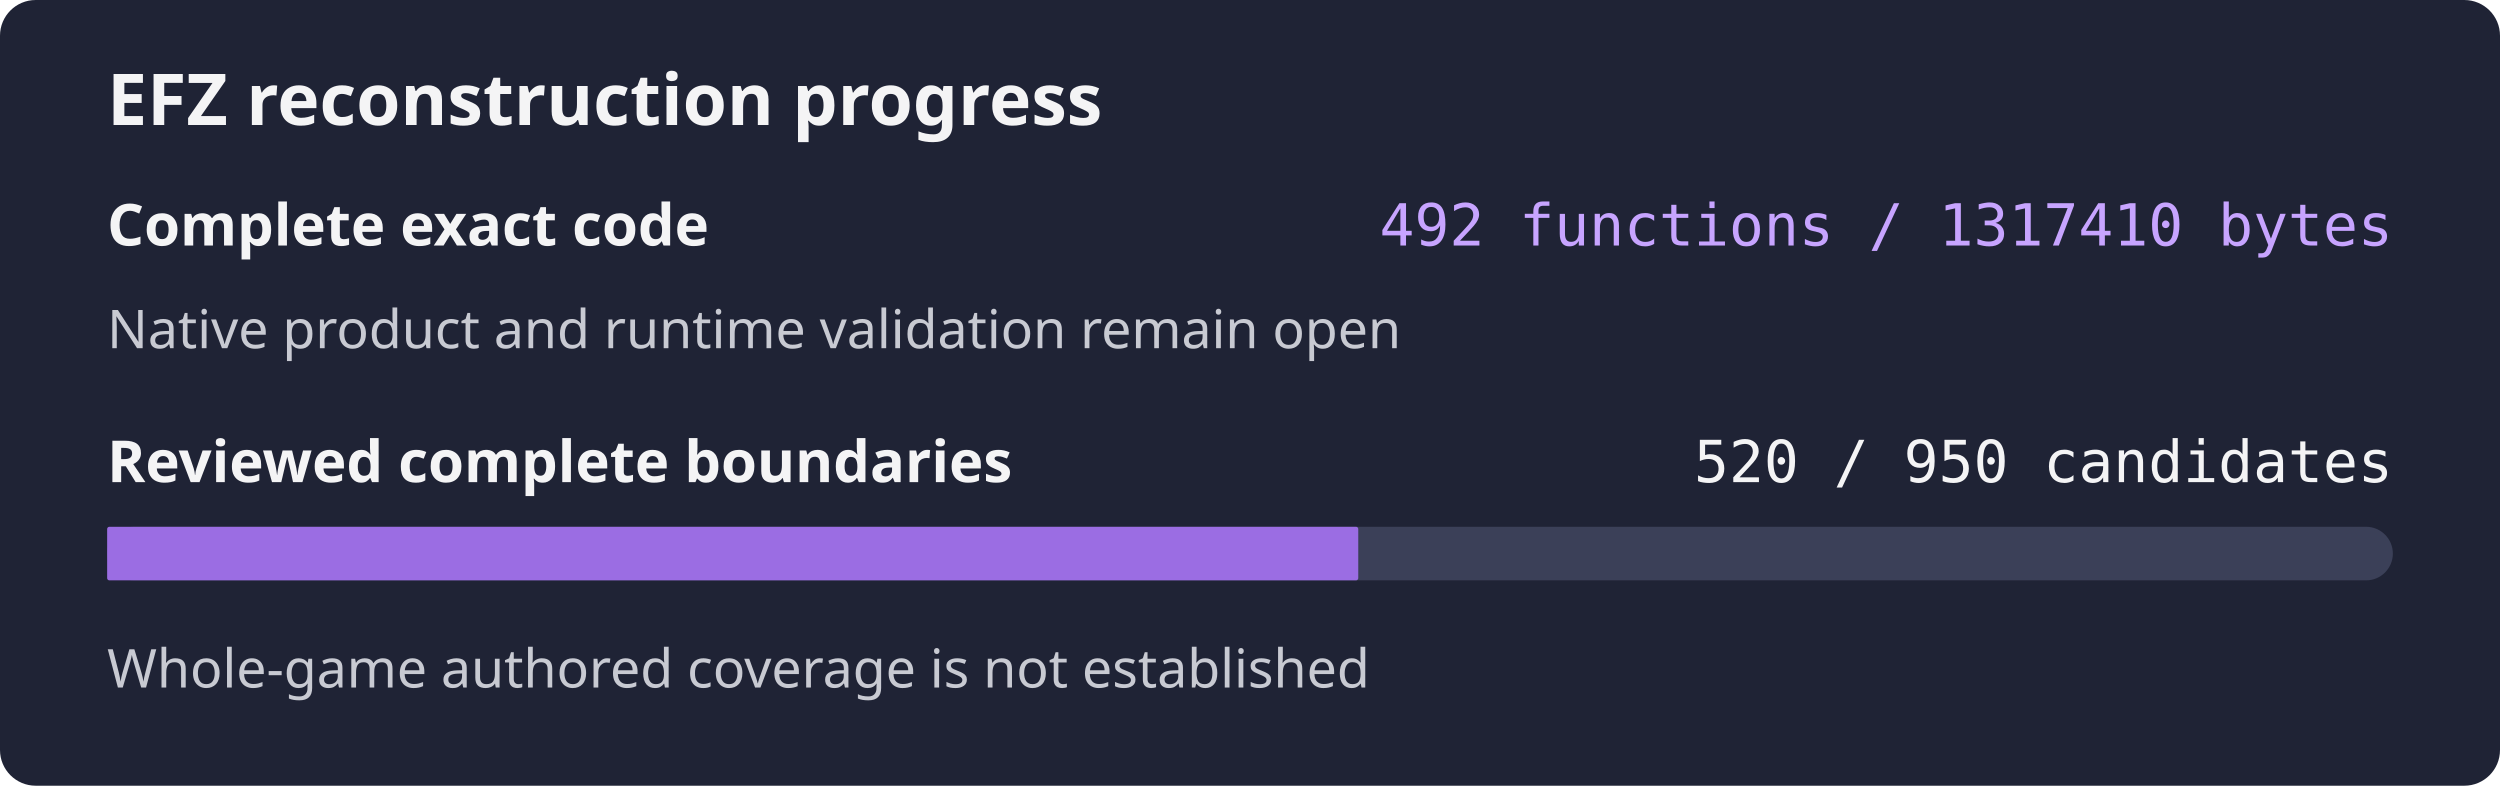
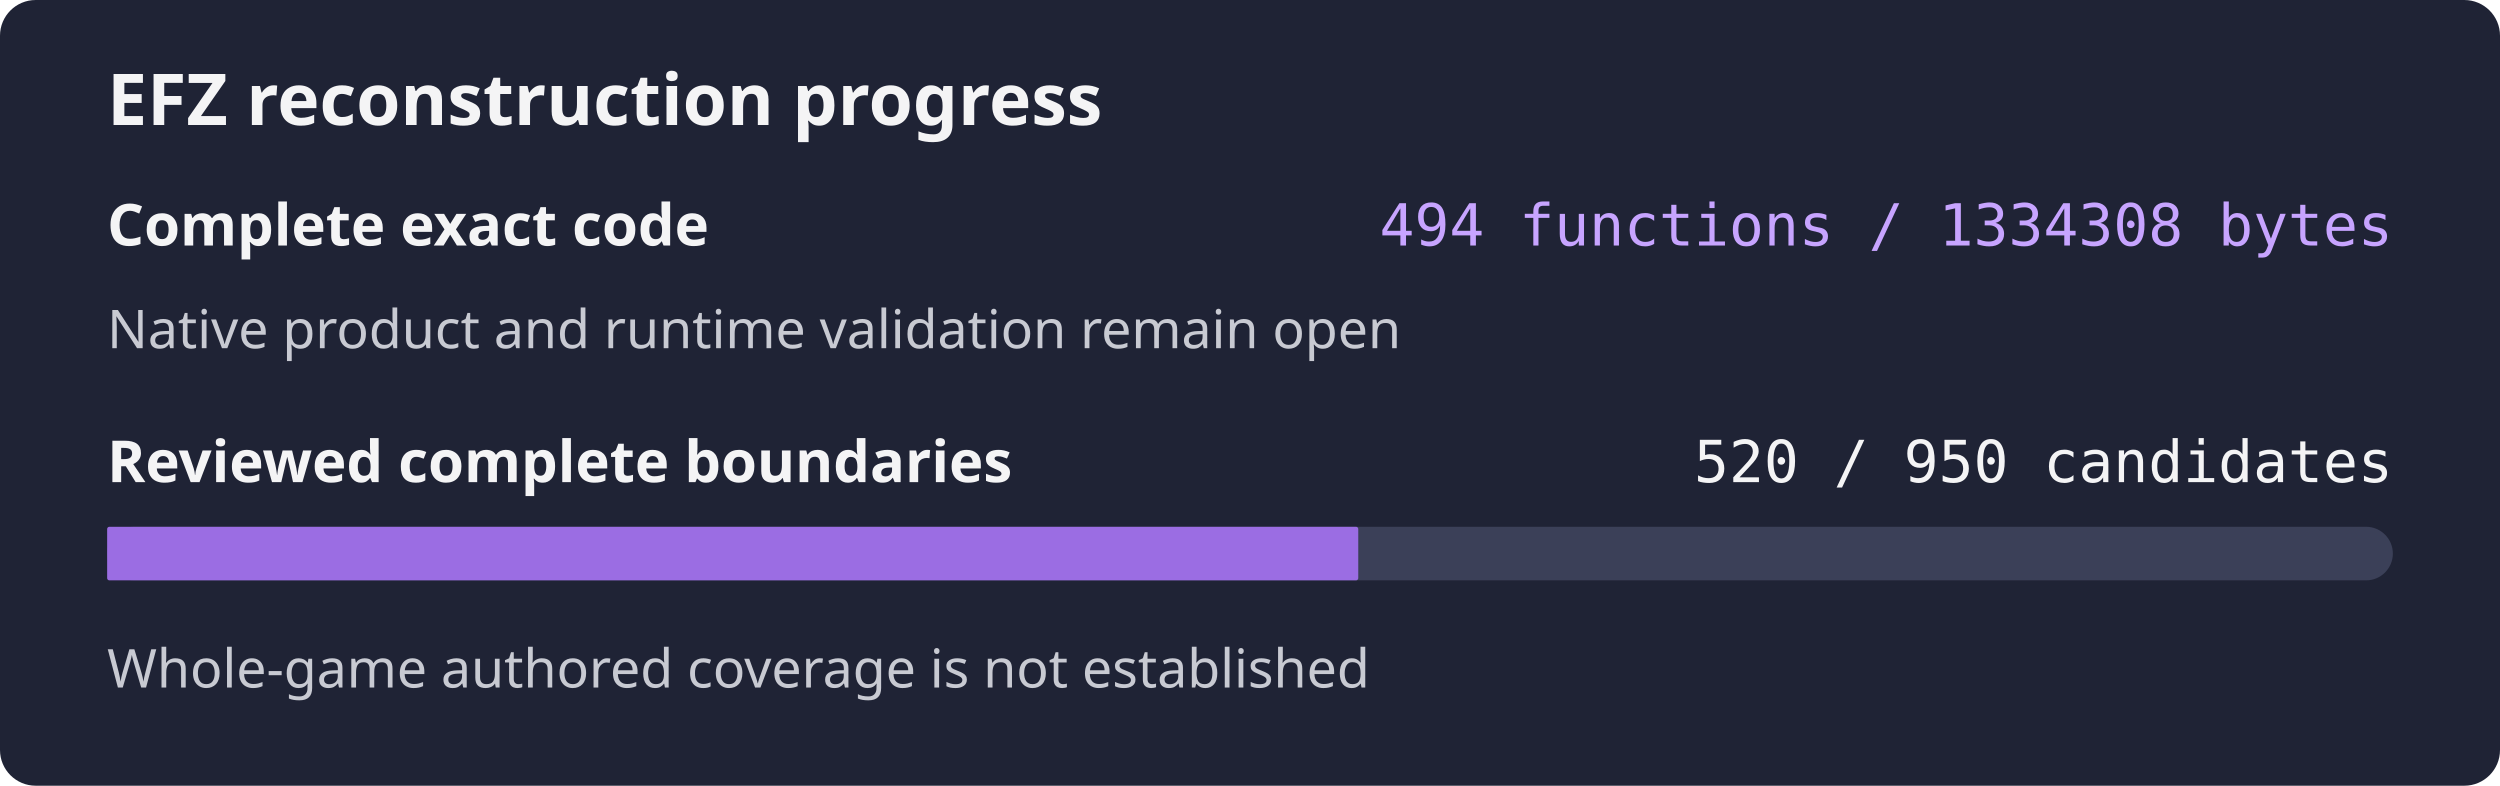
- <svg xmlns="http://www.w3.org/2000/svg" width="560" height="176" role="img" aria-label="EFZ reconstruction: 492 exact functions, 1317410 exact bytes; 520 reviewed boundaries out of 950 candidates">
+ <svg xmlns="http://www.w3.org/2000/svg" width="560" height="176" role="img" aria-label="EFZ reconstruction: 494 exact functions, 1334308 exact bytes; 520 reviewed boundaries out of 950 candidates">
  <rect width="560" height="176" rx="8" fill="#1f2335" />
  <text x="24" y="28" fill="#f4f4f5" font-family="sans-serif" font-size="16" font-weight="600">EFZ reconstruction progress</text>
  <text x="24" y="55" fill="#f4f4f5" font-family="sans-serif" font-size="13" font-weight="600">Complete exact code</text>
-   <text x="536" y="55" fill="#c7a4ff" text-anchor="end" font-family="monospace" font-size="13">492 functions / 1317410 bytes</text>
+   <text x="536" y="55" fill="#c7a4ff" text-anchor="end" font-family="monospace" font-size="13">494 functions / 1334308 bytes</text>
  <text x="24" y="78" fill="#c8cad2" font-family="sans-serif" font-size="12">Native product and runtime validation remain open</text>
  <text x="24" y="108" fill="#f4f4f5" font-family="sans-serif" font-size="13" font-weight="600">Reviewed complete boundaries</text>
  <text x="536" y="108" fill="#f4f4f5" text-anchor="end" font-family="monospace" font-size="13">520 / 950 candidates</text>
  <rect x="24" y="118" width="512" height="12" rx="6" fill="#3b4058" />
  <rect x="24" y="118" width="280.25" height="12" rx="0.5" fill="#9b6de3" />
  <text x="24" y="154" fill="#c8cad2" font-family="sans-serif" font-size="12">Whole-game authored coverage is not established</text>
</svg>
